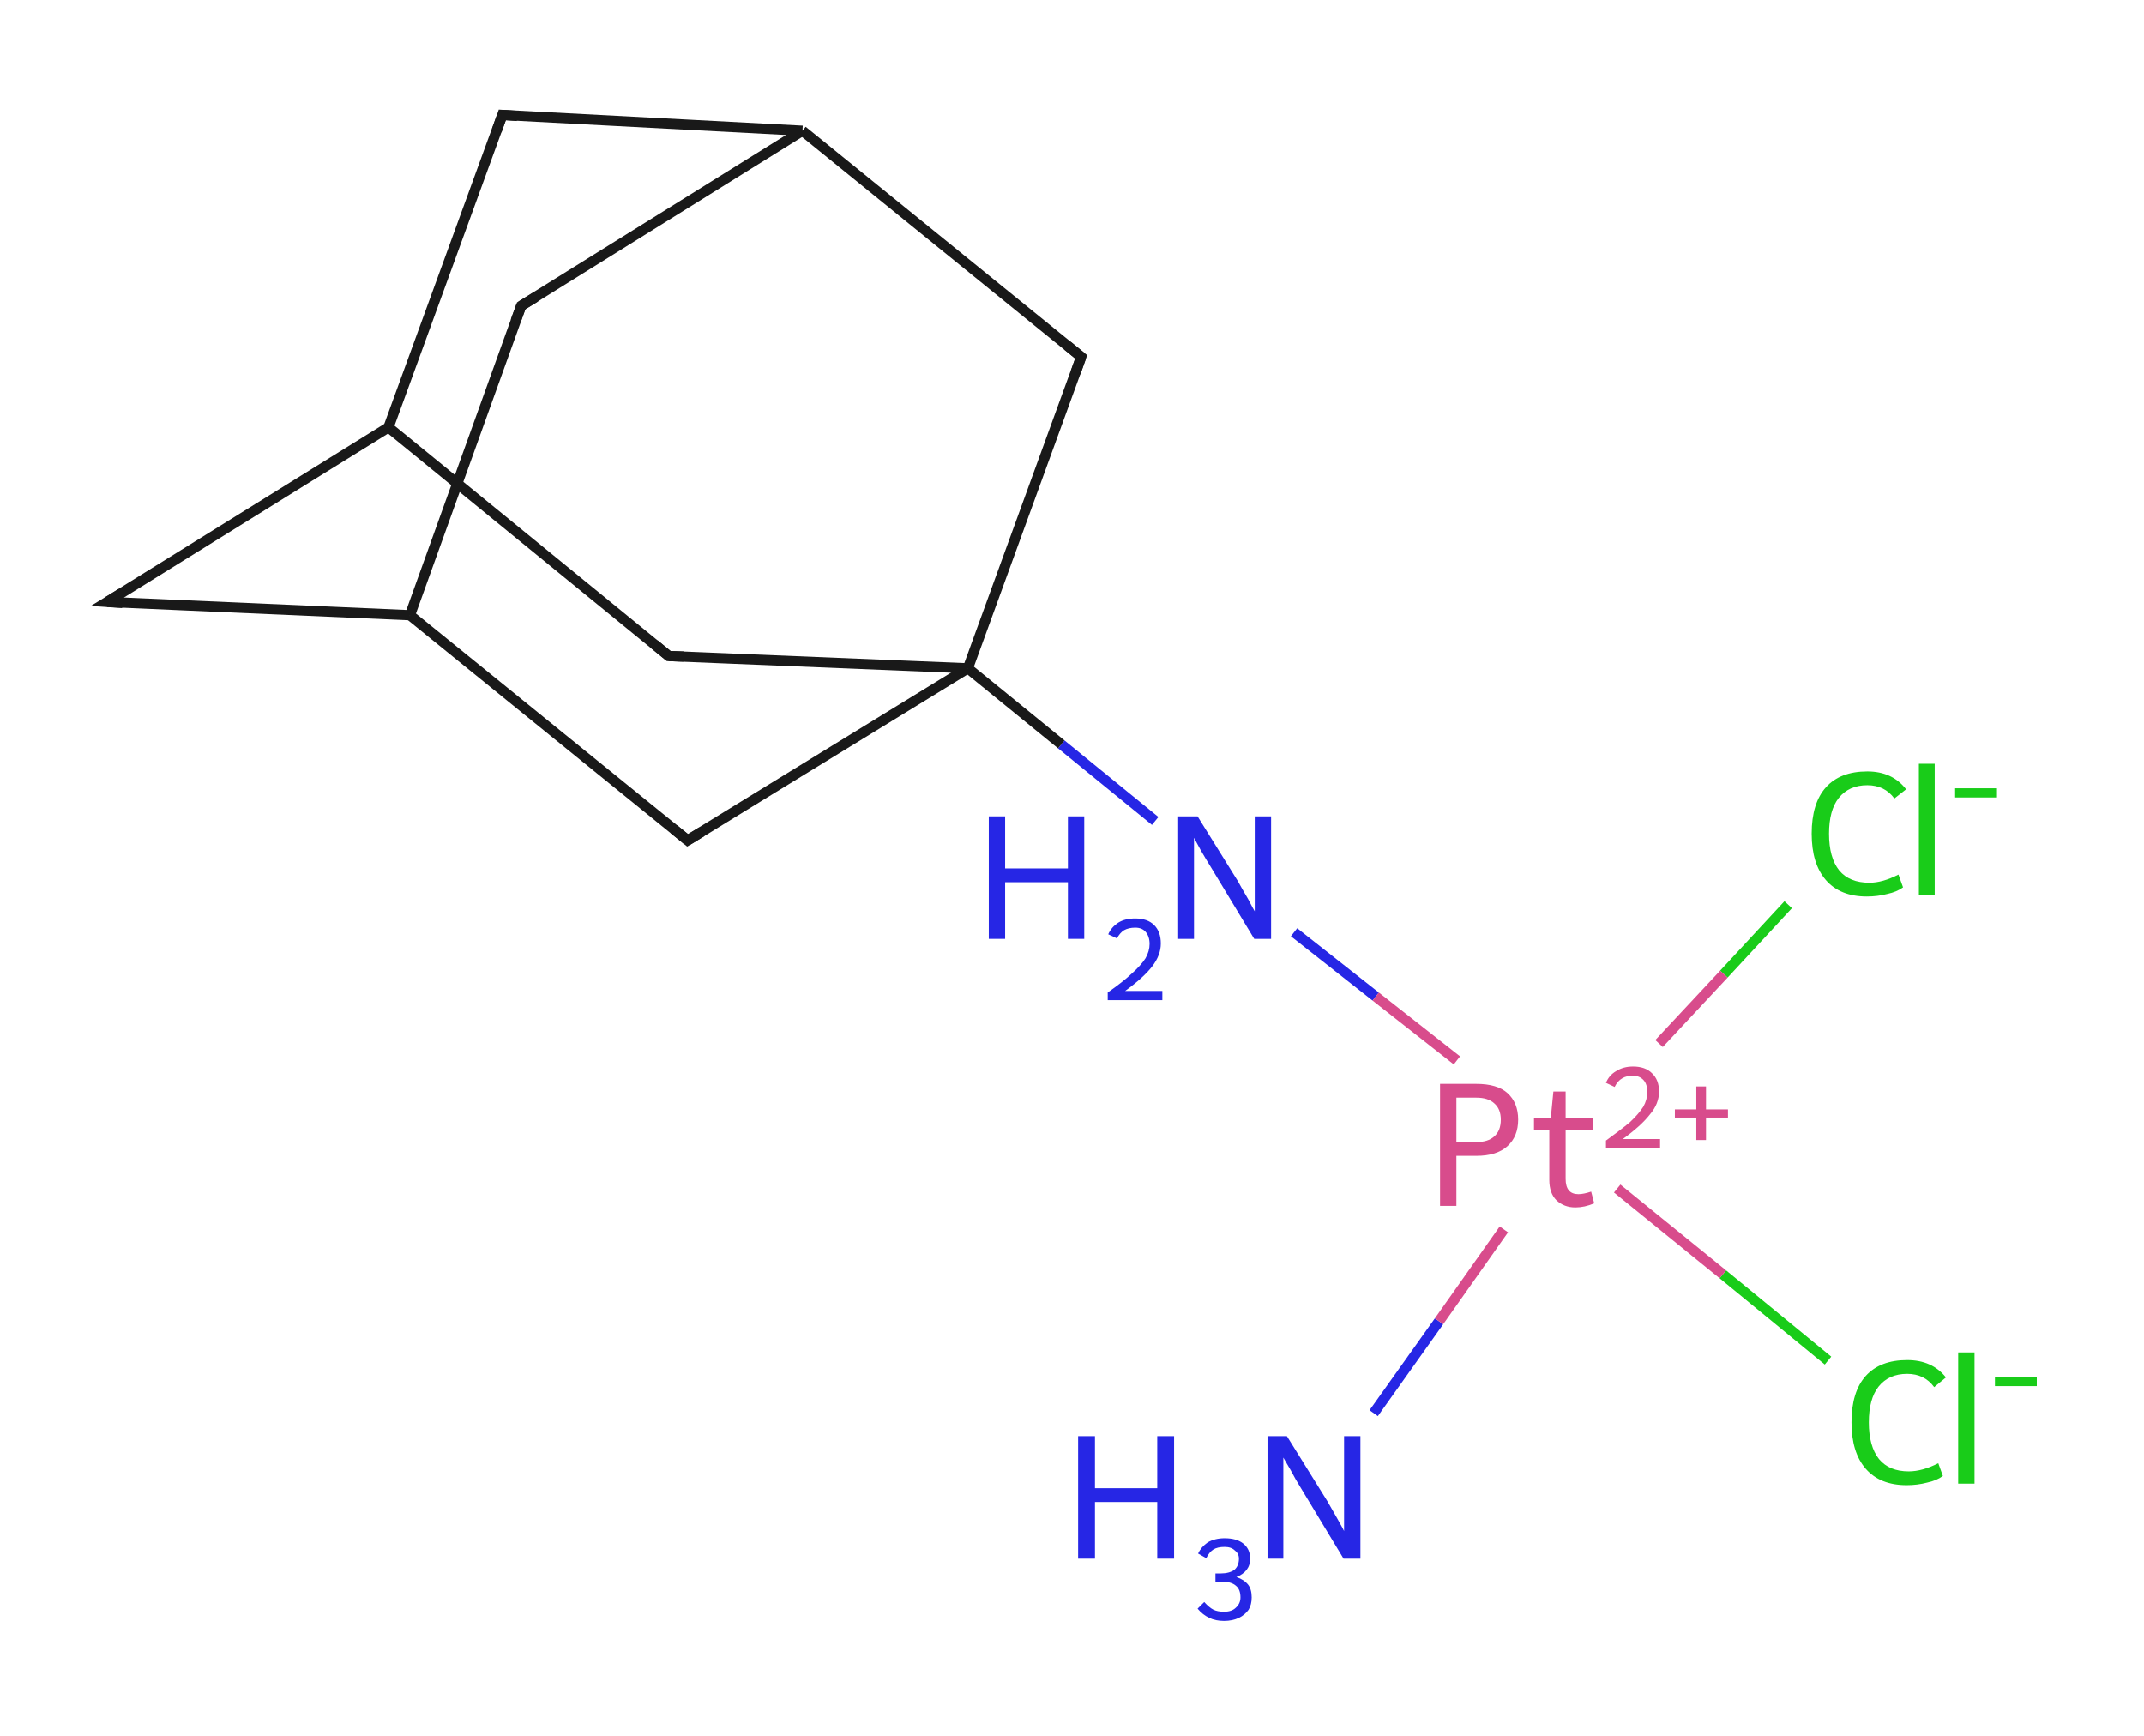
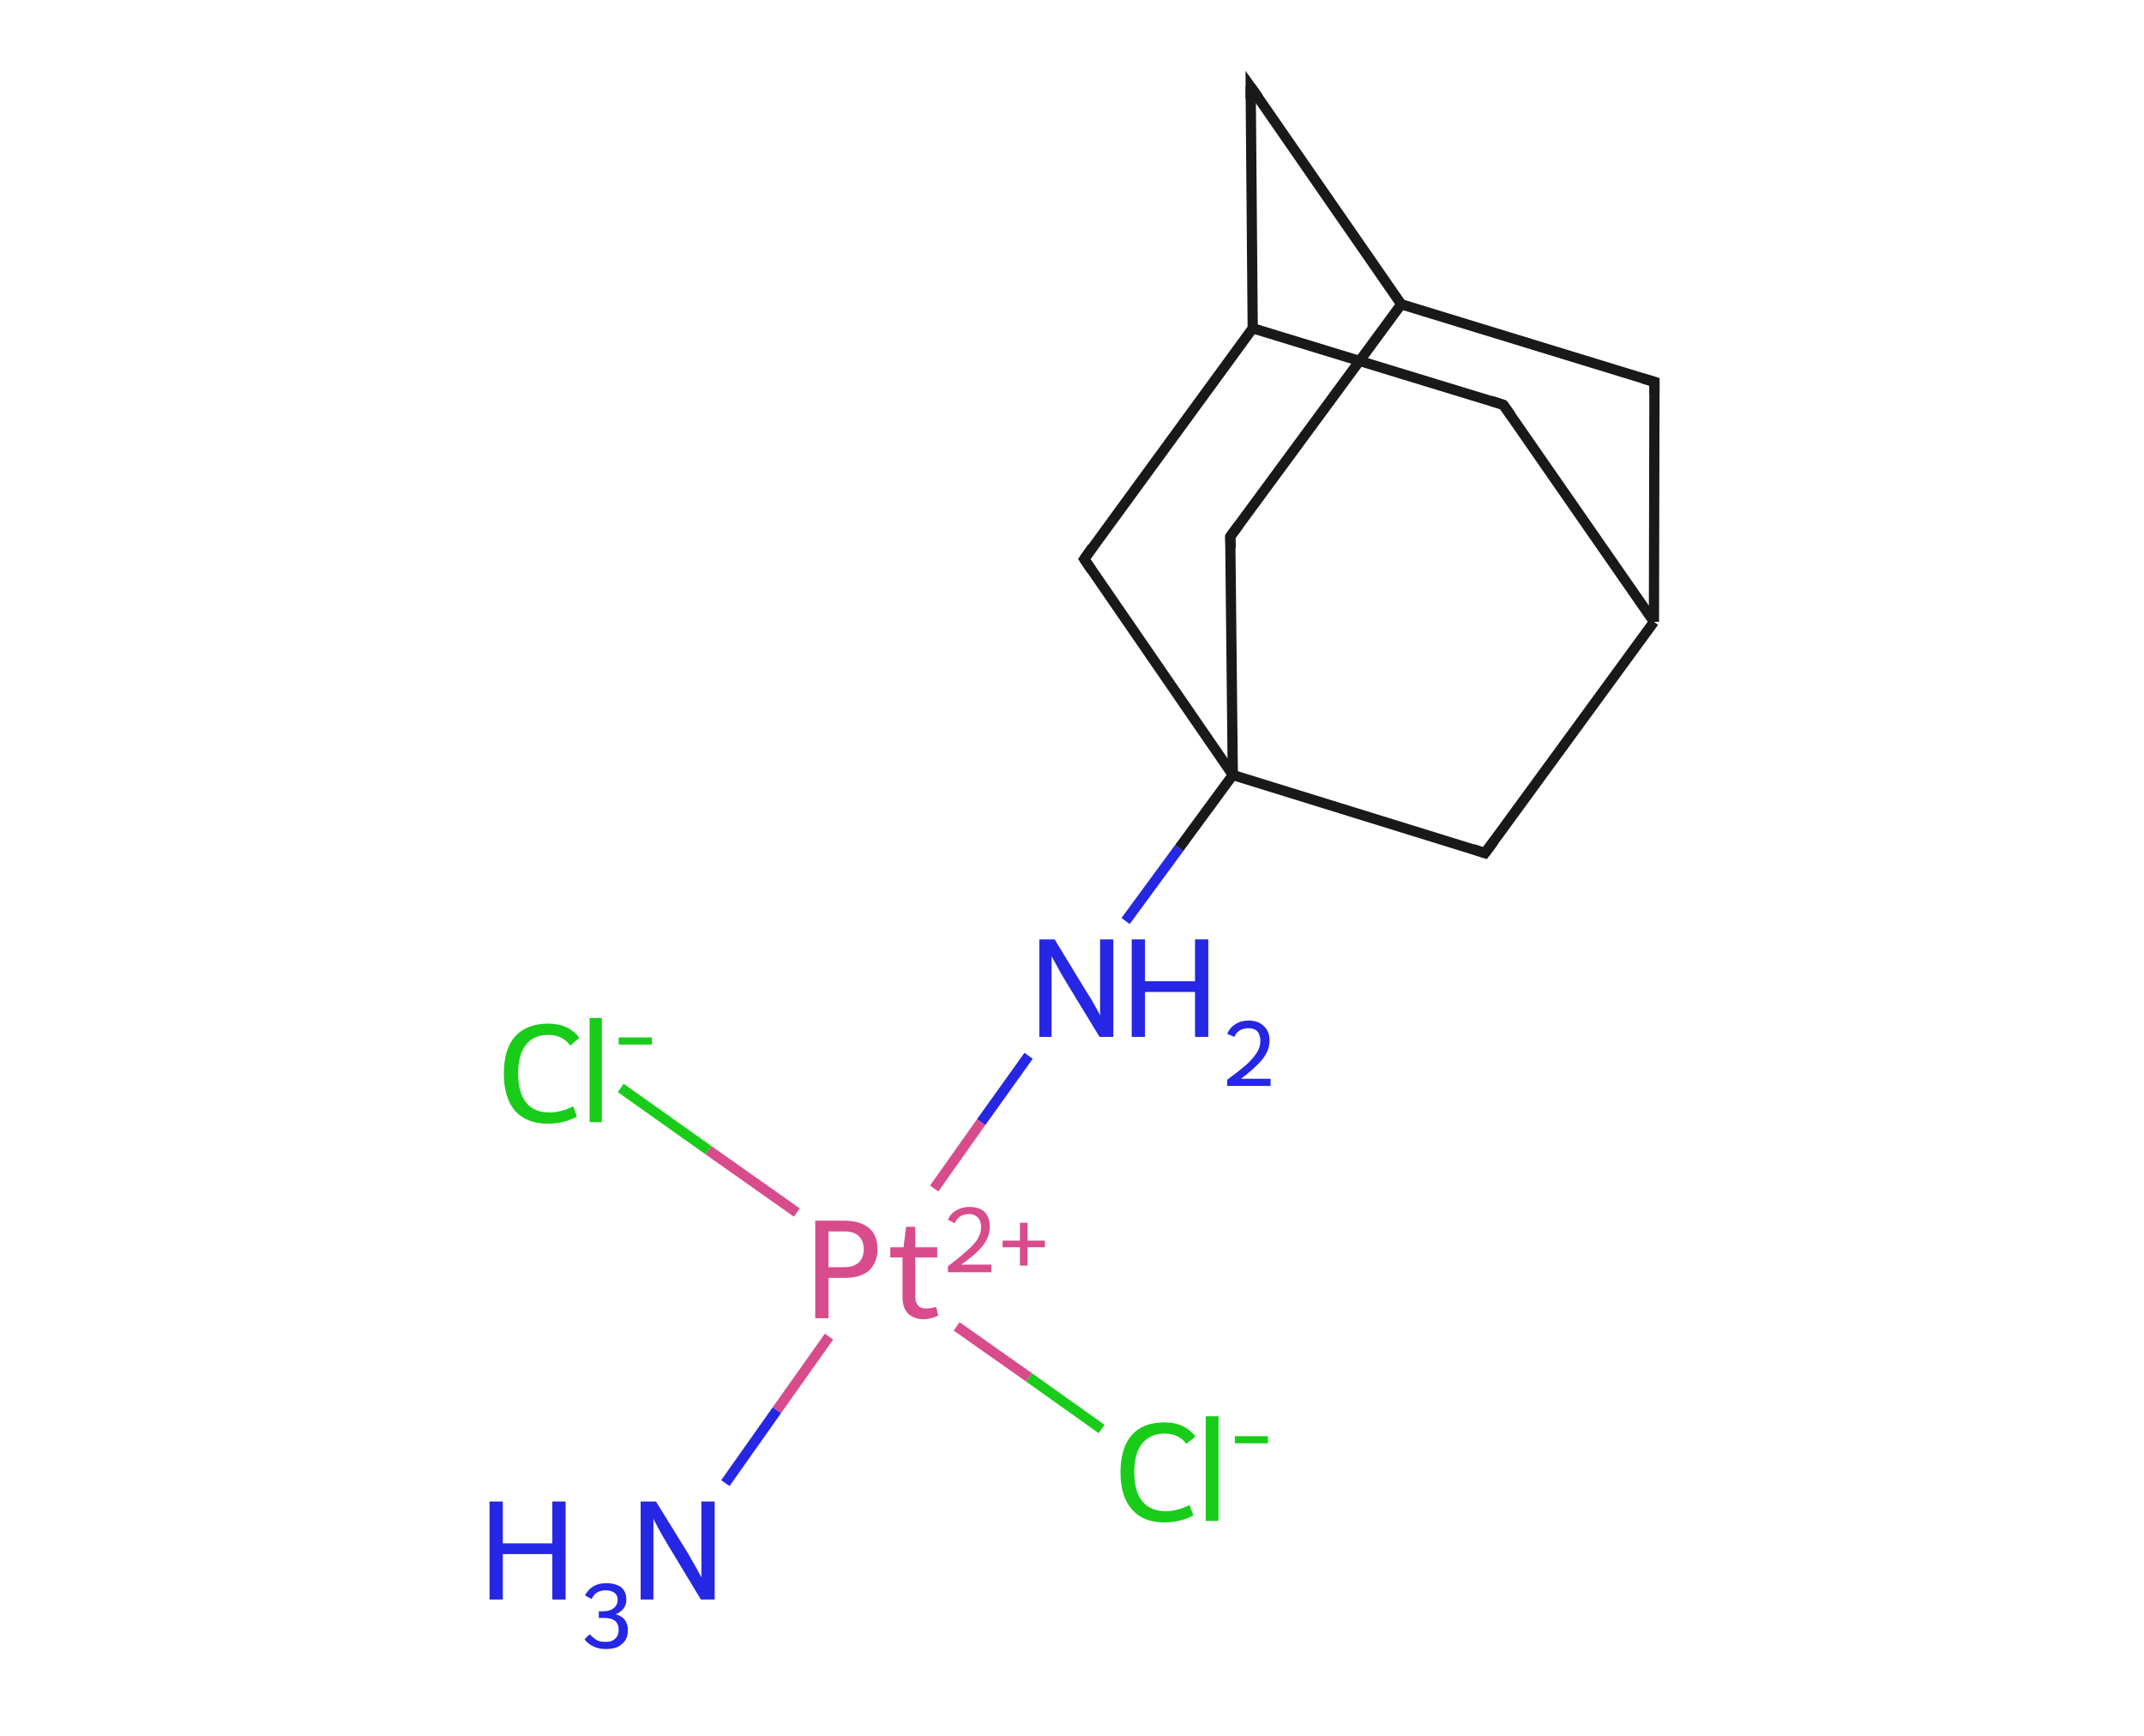
<svg xmlns="http://www.w3.org/2000/svg" version="1.1" baseProfile="full" xml:space="preserve" width="420px" height="340px" viewBox="0 0 420 340">
-   <path class="bond-0 atom-0 atom-1" d="M 269.1,276.8 L 281.9,258.8" style="fill:none;fill-rule:evenodd;stroke:#2626E5;stroke-width:2.0px;stroke-linecap:butt;stroke-linejoin:miter;stroke-opacity:1" />
-   <path class="bond-0 atom-0 atom-1" d="M 281.9,258.8 L 294.6,240.8" style="fill:none;fill-rule:evenodd;stroke:#D84C8C;stroke-width:2.0px;stroke-linecap:butt;stroke-linejoin:miter;stroke-opacity:1" />
-   <path class="bond-1 atom-2 atom-1" d="M 358.1,266.5 L 337.5,249.6" style="fill:none;fill-rule:evenodd;stroke:#19CC19;stroke-width:2.0px;stroke-linecap:butt;stroke-linejoin:miter;stroke-opacity:1" />
-   <path class="bond-1 atom-2 atom-1" d="M 337.5,249.6 L 316.8,232.8" style="fill:none;fill-rule:evenodd;stroke:#D84C8C;stroke-width:2.0px;stroke-linecap:butt;stroke-linejoin:miter;stroke-opacity:1" />
-   <path class="bond-2 atom-3 atom-1" d="M 350.3,177.2 L 337.7,190.8" style="fill:none;fill-rule:evenodd;stroke:#19CC19;stroke-width:2.0px;stroke-linecap:butt;stroke-linejoin:miter;stroke-opacity:1" />
-   <path class="bond-2 atom-3 atom-1" d="M 337.7,190.8 L 325.0,204.4" style="fill:none;fill-rule:evenodd;stroke:#D84C8C;stroke-width:2.0px;stroke-linecap:butt;stroke-linejoin:miter;stroke-opacity:1" />
-   <path class="bond-3 atom-4 atom-1" d="M 253.5,182.6 L 269.5,195.2" style="fill:none;fill-rule:evenodd;stroke:#2626E5;stroke-width:2.0px;stroke-linecap:butt;stroke-linejoin:miter;stroke-opacity:1" />
-   <path class="bond-3 atom-4 atom-1" d="M 269.5,195.2 L 285.4,207.7" style="fill:none;fill-rule:evenodd;stroke:#D84C8C;stroke-width:2.0px;stroke-linecap:butt;stroke-linejoin:miter;stroke-opacity:1" />
-   <path class="bond-4 atom-4 atom-5" d="M 226.3,160.8 L 207.9,145.8" style="fill:none;fill-rule:evenodd;stroke:#2626E5;stroke-width:2.0px;stroke-linecap:butt;stroke-linejoin:miter;stroke-opacity:1" />
-   <path class="bond-4 atom-4 atom-5" d="M 207.9,145.8 L 189.6,130.9" style="fill:none;fill-rule:evenodd;stroke:#191919;stroke-width:2.0px;stroke-linecap:butt;stroke-linejoin:miter;stroke-opacity:1" />
-   <path class="bond-5 atom-5 atom-6" d="M 189.6,130.9 L 211.8,69.9" style="fill:none;fill-rule:evenodd;stroke:#191919;stroke-width:2.0px;stroke-linecap:butt;stroke-linejoin:miter;stroke-opacity:1" />
-   <path class="bond-6 atom-6 atom-7" d="M 211.8,69.9 L 157.2,25.6" style="fill:none;fill-rule:evenodd;stroke:#191919;stroke-width:2.0px;stroke-linecap:butt;stroke-linejoin:miter;stroke-opacity:1" />
-   <path class="bond-7 atom-7 atom-8" d="M 157.2,25.6 L 102.1,59.9" style="fill:none;fill-rule:evenodd;stroke:#191919;stroke-width:2.0px;stroke-linecap:butt;stroke-linejoin:miter;stroke-opacity:1" />
-   <path class="bond-8 atom-8 atom-9" d="M 102.1,59.9 L 80.3,120.5" style="fill:none;fill-rule:evenodd;stroke:#191919;stroke-width:2.0px;stroke-linecap:butt;stroke-linejoin:miter;stroke-opacity:1" />
-   <path class="bond-9 atom-9 atom-10" d="M 80.3,120.5 L 21.0,117.9" style="fill:none;fill-rule:evenodd;stroke:#191919;stroke-width:2.0px;stroke-linecap:butt;stroke-linejoin:miter;stroke-opacity:1" />
-   <path class="bond-10 atom-10 atom-11" d="M 21.0,117.9 L 76.1,83.7" style="fill:none;fill-rule:evenodd;stroke:#191919;stroke-width:2.0px;stroke-linecap:butt;stroke-linejoin:miter;stroke-opacity:1" />
-   <path class="bond-11 atom-11 atom-12" d="M 76.1,83.7 L 98.4,22.5" style="fill:none;fill-rule:evenodd;stroke:#191919;stroke-width:2.0px;stroke-linecap:butt;stroke-linejoin:miter;stroke-opacity:1" />
-   <path class="bond-12 atom-11 atom-13" d="M 76.1,83.7 L 131.0,128.5" style="fill:none;fill-rule:evenodd;stroke:#191919;stroke-width:2.0px;stroke-linecap:butt;stroke-linejoin:miter;stroke-opacity:1" />
-   <path class="bond-13 atom-9 atom-14" d="M 80.3,120.5 L 134.7,164.6" style="fill:none;fill-rule:evenodd;stroke:#191919;stroke-width:2.0px;stroke-linecap:butt;stroke-linejoin:miter;stroke-opacity:1" />
-   <path class="bond-14 atom-13 atom-5" d="M 131.0,128.5 L 189.6,130.9" style="fill:none;fill-rule:evenodd;stroke:#191919;stroke-width:2.0px;stroke-linecap:butt;stroke-linejoin:miter;stroke-opacity:1" />
-   <path class="bond-15 atom-14 atom-5" d="M 134.7,164.6 L 189.6,130.9" style="fill:none;fill-rule:evenodd;stroke:#191919;stroke-width:2.0px;stroke-linecap:butt;stroke-linejoin:miter;stroke-opacity:1" />
-   <path class="bond-16 atom-12 atom-7" d="M 98.4,22.5 L 157.2,25.6" style="fill:none;fill-rule:evenodd;stroke:#191919;stroke-width:2.0px;stroke-linecap:butt;stroke-linejoin:miter;stroke-opacity:1" />
-   <path d="M 210.7,73.0 L 211.8,69.9 L 209.1,67.7" style="fill:none;stroke:#191919;stroke-width:2.0px;stroke-linecap:butt;stroke-linejoin:miter;stroke-miterlimit:10;stroke-opacity:1;" />
-   <path d="M 104.9,58.2 L 102.1,59.9 L 101.0,62.9" style="fill:none;stroke:#191919;stroke-width:2.0px;stroke-linecap:butt;stroke-linejoin:miter;stroke-miterlimit:10;stroke-opacity:1;" />
-   <path d="M 24.0,118.1 L 21.0,117.9 L 23.8,116.2" style="fill:none;stroke:#191919;stroke-width:2.0px;stroke-linecap:butt;stroke-linejoin:miter;stroke-miterlimit:10;stroke-opacity:1;" />
-   <path d="M 97.3,25.6 L 98.4,22.5 L 101.3,22.7" style="fill:none;stroke:#191919;stroke-width:2.0px;stroke-linecap:butt;stroke-linejoin:miter;stroke-miterlimit:10;stroke-opacity:1;" />
-   <path d="M 128.2,126.2 L 131.0,128.5 L 133.9,128.6" style="fill:none;stroke:#191919;stroke-width:2.0px;stroke-linecap:butt;stroke-linejoin:miter;stroke-miterlimit:10;stroke-opacity:1;" />
-   <path d="M 132.0,162.4 L 134.7,164.6 L 137.5,162.9" style="fill:none;stroke:#191919;stroke-width:2.0px;stroke-linecap:butt;stroke-linejoin:miter;stroke-miterlimit:10;stroke-opacity:1;" />
-   <path class="atom-0" d="M 211.2 281.3 L 214.5 281.3 L 214.5 291.5 L 226.7 291.5 L 226.7 281.3 L 230.0 281.3 L 230.0 305.3 L 226.7 305.3 L 226.7 294.2 L 214.5 294.2 L 214.5 305.3 L 211.2 305.3 L 211.2 281.3 " fill="#2626E5" />
-   <path class="atom-0" d="M 242.2 308.9 Q 243.7 309.4, 244.5 310.4 Q 245.2 311.3, 245.2 312.9 Q 245.2 314.3, 244.6 315.3 Q 243.9 316.3, 242.7 316.9 Q 241.4 317.5, 239.8 317.5 Q 238.1 317.5, 236.9 316.9 Q 235.6 316.3, 234.6 315.1 L 235.9 313.8 Q 236.9 314.9, 237.7 315.3 Q 238.5 315.7, 239.8 315.7 Q 241.3 315.7, 242.1 314.9 Q 243.0 314.1, 243.0 312.9 Q 243.0 311.3, 242.1 310.6 Q 241.2 309.8, 239.3 309.8 L 238.1 309.8 L 238.1 308.2 L 239.1 308.2 Q 240.8 308.2, 241.8 307.5 Q 242.7 306.7, 242.7 305.3 Q 242.7 304.3, 241.9 303.7 Q 241.2 303.0, 239.9 303.0 Q 238.5 303.0, 237.7 303.5 Q 236.9 304.0, 236.3 305.2 L 234.7 304.3 Q 235.3 303.0, 236.6 302.1 Q 238.0 301.3, 239.9 301.3 Q 242.2 301.3, 243.5 302.3 Q 244.9 303.4, 244.9 305.3 Q 244.9 306.6, 244.2 307.5 Q 243.5 308.4, 242.2 308.9 " fill="#2626E5" />
-   <path class="atom-0" d="M 252.1 281.3 L 260.0 294.0 Q 260.7 295.2, 262.0 297.5 Q 263.3 299.8, 263.3 299.9 L 263.3 281.3 L 266.5 281.3 L 266.5 305.3 L 263.2 305.3 L 254.8 291.4 Q 253.8 289.8, 252.8 287.9 Q 251.7 286.0, 251.4 285.5 L 251.4 305.3 L 248.3 305.3 L 248.3 281.3 L 252.1 281.3 " fill="#2626E5" />
-   <path class="atom-1" d="M 289.2 212.3 Q 293.3 212.3, 295.3 214.1 Q 297.4 216.0, 297.4 219.3 Q 297.4 222.6, 295.3 224.5 Q 293.2 226.4, 289.2 226.4 L 285.3 226.4 L 285.3 236.2 L 282.1 236.2 L 282.1 212.3 L 289.2 212.3 M 289.2 223.7 Q 291.5 223.7, 292.7 222.6 Q 294.0 221.5, 294.0 219.3 Q 294.0 217.2, 292.7 216.1 Q 291.5 215.0, 289.2 215.0 L 285.3 215.0 L 285.3 223.7 L 289.2 223.7 " fill="#D84C8C" />
-   <path class="atom-1" d="M 300.5 221.3 L 300.5 218.9 L 303.8 218.9 L 304.3 213.8 L 306.7 213.8 L 306.7 218.9 L 312.0 218.9 L 312.0 221.3 L 306.7 221.3 L 306.7 230.9 Q 306.7 233.9, 309.2 233.9 Q 310.2 233.9, 311.7 233.4 L 312.3 235.7 Q 310.4 236.5, 308.6 236.5 Q 306.4 236.5, 304.9 235.1 Q 303.5 233.7, 303.5 231.1 L 303.5 221.3 L 300.5 221.3 " fill="#D84C8C" />
-   <path class="atom-1" d="M 314.6 212.1 Q 315.2 210.6, 316.6 209.8 Q 318.0 208.9, 319.9 208.9 Q 322.3 208.9, 323.6 210.2 Q 325.0 211.5, 325.0 213.8 Q 325.0 216.2, 323.2 218.3 Q 321.5 220.5, 317.9 223.1 L 325.2 223.1 L 325.2 224.9 L 314.6 224.9 L 314.6 223.4 Q 317.5 221.3, 319.3 219.8 Q 321.0 218.2, 321.9 216.8 Q 322.7 215.4, 322.7 213.9 Q 322.7 212.4, 322.0 211.6 Q 321.2 210.7, 319.9 210.7 Q 318.6 210.7, 317.8 211.2 Q 316.9 211.7, 316.3 212.9 L 314.6 212.1 " fill="#D84C8C" />
-   <path class="atom-1" d="M 328.1 217.3 L 332.3 217.3 L 332.3 212.8 L 334.2 212.8 L 334.2 217.3 L 338.5 217.3 L 338.5 218.9 L 334.2 218.9 L 334.2 223.3 L 332.3 223.3 L 332.3 218.9 L 328.1 218.9 L 328.1 217.3 " fill="#D84C8C" />
-   <path class="atom-2" d="M 362.7 278.6 Q 362.7 272.6, 365.5 269.5 Q 368.3 266.4, 373.6 266.4 Q 378.5 266.4, 381.2 269.8 L 378.9 271.7 Q 377.0 269.1, 373.6 269.1 Q 370.0 269.1, 368.0 271.6 Q 366.1 274.0, 366.1 278.6 Q 366.1 283.3, 368.1 285.8 Q 370.1 288.2, 373.9 288.2 Q 376.6 288.2, 379.7 286.6 L 380.6 289.1 Q 379.4 290.0, 377.5 290.4 Q 375.6 290.9, 373.5 290.9 Q 368.3 290.9, 365.5 287.7 Q 362.7 284.5, 362.7 278.6 " fill="#19CC19" />
-   <path class="atom-2" d="M 383.6 264.9 L 386.8 264.9 L 386.8 290.6 L 383.6 290.6 L 383.6 264.9 " fill="#19CC19" />
-   <path class="atom-2" d="M 390.8 269.7 L 399.0 269.7 L 399.0 271.5 L 390.8 271.5 L 390.8 269.7 " fill="#19CC19" />
-   <path class="atom-3" d="M 354.9 163.3 Q 354.9 157.3, 357.7 154.2 Q 360.5 151.1, 365.8 151.1 Q 370.7 151.1, 373.4 154.6 L 371.1 156.4 Q 369.2 153.8, 365.8 153.8 Q 362.2 153.8, 360.2 156.3 Q 358.3 158.7, 358.3 163.3 Q 358.3 168.0, 360.3 170.5 Q 362.3 172.9, 366.2 172.9 Q 368.8 172.9, 371.9 171.3 L 372.8 173.8 Q 371.6 174.7, 369.7 175.1 Q 367.8 175.6, 365.7 175.6 Q 360.5 175.6, 357.7 172.4 Q 354.9 169.2, 354.9 163.3 " fill="#19CC19" />
-   <path class="atom-3" d="M 375.9 149.6 L 379.0 149.6 L 379.0 175.3 L 375.9 175.3 L 375.9 149.6 " fill="#19CC19" />
-   <path class="atom-3" d="M 383.0 154.4 L 391.2 154.4 L 391.2 156.2 L 383.0 156.2 L 383.0 154.4 " fill="#19CC19" />
-   <path class="atom-4" d="M 193.7 159.9 L 196.9 159.9 L 196.9 170.1 L 209.2 170.1 L 209.2 159.9 L 212.4 159.9 L 212.4 183.9 L 209.2 183.9 L 209.2 172.8 L 196.9 172.8 L 196.9 183.9 L 193.7 183.9 L 193.7 159.9 " fill="#2626E5" />
-   <path class="atom-4" d="M 217.1 183.0 Q 217.7 181.6, 219.1 180.7 Q 220.4 179.9, 222.4 179.9 Q 224.8 179.9, 226.1 181.2 Q 227.4 182.5, 227.4 184.8 Q 227.4 187.1, 225.7 189.3 Q 224.0 191.5, 220.4 194.1 L 227.7 194.1 L 227.7 195.9 L 217.0 195.9 L 217.0 194.4 Q 220.0 192.3, 221.7 190.7 Q 223.5 189.1, 224.4 187.7 Q 225.2 186.3, 225.2 184.9 Q 225.2 183.4, 224.4 182.5 Q 223.7 181.7, 222.4 181.7 Q 221.1 181.7, 220.2 182.2 Q 219.4 182.7, 218.8 183.8 L 217.1 183.0 " fill="#2626E5" />
-   <path class="atom-4" d="M 234.6 159.9 L 242.5 172.6 Q 243.2 173.9, 244.5 176.1 Q 245.7 178.4, 245.8 178.5 L 245.8 159.9 L 249.0 159.9 L 249.0 183.9 L 245.7 183.9 L 237.3 170.0 Q 236.3 168.4, 235.2 166.5 Q 234.2 164.7, 233.9 164.1 L 233.9 183.9 L 230.8 183.9 L 230.8 159.9 L 234.6 159.9 " fill="#2626E5" />
+   <path class="bond-0 atom-4 atom-5" d="M 220.5,180.4 L 231.0,166.1" style="fill:none;fill-rule:evenodd;stroke:#2626E5;stroke-width:2.0px;stroke-linecap:butt;stroke-linejoin:miter;stroke-opacity:1" />
+   <path class="bond-0 atom-4 atom-5" d="M 231.0,166.1 L 241.5,151.8" style="fill:none;fill-rule:evenodd;stroke:#191919;stroke-width:2.0px;stroke-linecap:butt;stroke-linejoin:miter;stroke-opacity:1" />
+   <path class="bond-1 atom-5 atom-6" d="M 241.5,151.8 L 290.9,167.1" style="fill:none;fill-rule:evenodd;stroke:#191919;stroke-width:2.0px;stroke-linecap:butt;stroke-linejoin:miter;stroke-opacity:1" />
+   <path class="bond-2 atom-6 atom-7" d="M 290.9,167.1 L 324.0,121.8" style="fill:none;fill-rule:evenodd;stroke:#191919;stroke-width:2.0px;stroke-linecap:butt;stroke-linejoin:miter;stroke-opacity:1" />
+   <path class="bond-3 atom-7 atom-8" d="M 324.0,121.8 L 294.5,79.3" style="fill:none;fill-rule:evenodd;stroke:#191919;stroke-width:2.0px;stroke-linecap:butt;stroke-linejoin:miter;stroke-opacity:1" />
+   <path class="bond-4 atom-8 atom-9" d="M 294.5,79.3 L 245.4,64.3" style="fill:none;fill-rule:evenodd;stroke:#191919;stroke-width:2.0px;stroke-linecap:butt;stroke-linejoin:miter;stroke-opacity:1" />
+   <path class="bond-5 atom-9 atom-10" d="M 245.4,64.3 L 245.0,17.0" style="fill:none;fill-rule:evenodd;stroke:#191919;stroke-width:2.0px;stroke-linecap:butt;stroke-linejoin:miter;stroke-opacity:1" />
+   <path class="bond-6 atom-10 atom-11" d="M 245.0,17.0 L 274.5,59.6" style="fill:none;fill-rule:evenodd;stroke:#191919;stroke-width:2.0px;stroke-linecap:butt;stroke-linejoin:miter;stroke-opacity:1" />
+   <path class="bond-7 atom-11 atom-12" d="M 274.5,59.6 L 324.1,74.8" style="fill:none;fill-rule:evenodd;stroke:#191919;stroke-width:2.0px;stroke-linecap:butt;stroke-linejoin:miter;stroke-opacity:1" />
+   <path class="bond-8 atom-11 atom-13" d="M 274.5,59.6 L 241.0,105.1" style="fill:none;fill-rule:evenodd;stroke:#191919;stroke-width:2.0px;stroke-linecap:butt;stroke-linejoin:miter;stroke-opacity:1" />
+   <path class="bond-9 atom-9 atom-14" d="M 245.4,64.3 L 212.4,109.5" style="fill:none;fill-rule:evenodd;stroke:#191919;stroke-width:2.0px;stroke-linecap:butt;stroke-linejoin:miter;stroke-opacity:1" />
+   <path class="bond-10 atom-13 atom-5" d="M 241.0,105.1 L 241.5,151.8" style="fill:none;fill-rule:evenodd;stroke:#191919;stroke-width:2.0px;stroke-linecap:butt;stroke-linejoin:miter;stroke-opacity:1" />
+   <path class="bond-11 atom-14 atom-5" d="M 212.4,109.5 L 241.5,151.8" style="fill:none;fill-rule:evenodd;stroke:#191919;stroke-width:2.0px;stroke-linecap:butt;stroke-linejoin:miter;stroke-opacity:1" />
+   <path class="bond-12 atom-12 atom-7" d="M 324.1,74.8 L 324.0,121.8" style="fill:none;fill-rule:evenodd;stroke:#191919;stroke-width:2.0px;stroke-linecap:butt;stroke-linejoin:miter;stroke-opacity:1" />
+   <path class="bond-13 atom-1 atom-0" d="M 142.1,290.5 L 152.2,276.2" style="fill:none;fill-rule:evenodd;stroke:#2626E5;stroke-width:2.0px;stroke-linecap:butt;stroke-linejoin:miter;stroke-opacity:1" />
+   <path class="bond-13 atom-1 atom-0" d="M 152.2,276.2 L 162.4,261.8" style="fill:none;fill-rule:evenodd;stroke:#D84C8C;stroke-width:2.0px;stroke-linecap:butt;stroke-linejoin:miter;stroke-opacity:1" />
+   <path class="bond-14 atom-4 atom-0" d="M 201.5,206.8 L 192.2,219.8" style="fill:none;fill-rule:evenodd;stroke:#2626E5;stroke-width:2.0px;stroke-linecap:butt;stroke-linejoin:miter;stroke-opacity:1" />
+   <path class="bond-14 atom-4 atom-0" d="M 192.2,219.8 L 183.0,232.8" style="fill:none;fill-rule:evenodd;stroke:#D84C8C;stroke-width:2.0px;stroke-linecap:butt;stroke-linejoin:miter;stroke-opacity:1" />
+   <path class="bond-15 atom-2 atom-0" d="M 215.8,279.9 L 201.6,269.8" style="fill:none;fill-rule:evenodd;stroke:#19CC19;stroke-width:2.0px;stroke-linecap:butt;stroke-linejoin:miter;stroke-opacity:1" />
+   <path class="bond-15 atom-2 atom-0" d="M 201.6,269.8 L 187.4,259.8" style="fill:none;fill-rule:evenodd;stroke:#D84C8C;stroke-width:2.0px;stroke-linecap:butt;stroke-linejoin:miter;stroke-opacity:1" />
+   <path class="bond-16 atom-3 atom-0" d="M 121.6,213.1 L 138.8,225.3" style="fill:none;fill-rule:evenodd;stroke:#19CC19;stroke-width:2.0px;stroke-linecap:butt;stroke-linejoin:miter;stroke-opacity:1" />
+   <path class="bond-16 atom-3 atom-0" d="M 138.8,225.3 L 156.1,237.5" style="fill:none;fill-rule:evenodd;stroke:#D84C8C;stroke-width:2.0px;stroke-linecap:butt;stroke-linejoin:miter;stroke-opacity:1" />
+   <path d="M 288.5,166.3 L 290.9,167.1 L 292.6,164.8" style="fill:none;stroke:#191919;stroke-width:2.0px;stroke-linecap:butt;stroke-linejoin:miter;stroke-miterlimit:10;stroke-opacity:1;" />
+   <path d="M 296.0,81.4 L 294.5,79.3 L 292.1,78.5" style="fill:none;stroke:#191919;stroke-width:2.0px;stroke-linecap:butt;stroke-linejoin:miter;stroke-miterlimit:10;stroke-opacity:1;" />
+   <path d="M 245.0,19.4 L 245.0,17.0 L 246.5,19.1" style="fill:none;stroke:#191919;stroke-width:2.0px;stroke-linecap:butt;stroke-linejoin:miter;stroke-miterlimit:10;stroke-opacity:1;" />
+   <path d="M 321.7,74.1 L 324.1,74.8 L 324.1,77.2" style="fill:none;stroke:#191919;stroke-width:2.0px;stroke-linecap:butt;stroke-linejoin:miter;stroke-miterlimit:10;stroke-opacity:1;" />
+   <path d="M 242.7,102.8 L 241.0,105.1 L 241.1,107.4" style="fill:none;stroke:#191919;stroke-width:2.0px;stroke-linecap:butt;stroke-linejoin:miter;stroke-miterlimit:10;stroke-opacity:1;" />
+   <path d="M 214.0,107.2 L 212.4,109.5 L 213.8,111.6" style="fill:none;stroke:#191919;stroke-width:2.0px;stroke-linecap:butt;stroke-linejoin:miter;stroke-miterlimit:10;stroke-opacity:1;" />
+   <path class="atom-0" d="M 165.4 239.1 Q 168.6 239.1, 170.3 240.6 Q 171.9 242.0, 171.9 244.7 Q 171.9 247.3, 170.2 248.9 Q 168.6 250.3, 165.4 250.3 L 162.3 250.3 L 162.3 258.2 L 159.7 258.2 L 159.7 239.1 L 165.4 239.1 M 165.4 248.2 Q 167.2 248.2, 168.2 247.3 Q 169.2 246.4, 169.2 244.7 Q 169.2 243.0, 168.2 242.1 Q 167.3 241.2, 165.4 241.2 L 162.3 241.2 L 162.3 248.2 L 165.4 248.2 " fill="#D84C8C" />
+   <path class="atom-0" d="M 174.4 246.3 L 174.4 244.3 L 177.0 244.3 L 177.5 240.3 L 179.3 240.3 L 179.3 244.3 L 183.6 244.3 L 183.6 246.3 L 179.3 246.3 L 179.3 253.9 Q 179.3 256.3, 181.4 256.3 Q 182.2 256.3, 183.4 256.0 L 183.8 257.7 Q 182.3 258.4, 180.9 258.4 Q 179.1 258.4, 177.9 257.3 Q 176.8 256.2, 176.8 254.1 L 176.8 246.3 L 174.4 246.3 " fill="#D84C8C" />
+   <path class="atom-0" d="M 185.7 238.9 Q 186.2 237.7, 187.3 237.1 Q 188.4 236.4, 189.9 236.4 Q 191.8 236.4, 192.9 237.4 Q 193.9 238.5, 193.9 240.3 Q 193.9 242.2, 192.6 243.9 Q 191.2 245.7, 188.3 247.7 L 194.2 247.7 L 194.2 249.2 L 185.7 249.2 L 185.7 248.0 Q 188.0 246.3, 189.4 245.0 Q 190.8 243.8, 191.5 242.7 Q 192.2 241.5, 192.2 240.4 Q 192.2 239.2, 191.6 238.5 Q 190.9 237.8, 189.9 237.8 Q 188.9 237.8, 188.2 238.2 Q 187.5 238.6, 187.0 239.6 L 185.7 238.9 " fill="#D84C8C" />
+   <path class="atom-0" d="M 196.4 243.0 L 199.8 243.0 L 199.8 239.5 L 201.3 239.5 L 201.3 243.0 L 204.7 243.0 L 204.7 244.3 L 201.3 244.3 L 201.3 247.9 L 199.8 247.9 L 199.8 244.3 L 196.4 244.3 L 196.4 243.0 " fill="#D84C8C" />
+   <path class="atom-1" d="M 95.9 294.1 L 98.5 294.1 L 98.5 302.3 L 108.2 302.3 L 108.2 294.1 L 110.8 294.1 L 110.8 313.3 L 108.2 313.3 L 108.2 304.4 L 98.5 304.4 L 98.5 313.3 L 95.9 313.3 L 95.9 294.1 " fill="#2626E5" />
+   <path class="atom-1" d="M 120.6 316.2 Q 121.8 316.5, 122.4 317.3 Q 123.0 318.1, 123.0 319.4 Q 123.0 320.4, 122.5 321.3 Q 121.9 322.1, 121.0 322.6 Q 120.0 323.0, 118.7 323.0 Q 117.3 323.0, 116.3 322.5 Q 115.3 322.1, 114.5 321.1 L 115.5 320.1 Q 116.3 320.9, 117.0 321.3 Q 117.6 321.6, 118.7 321.6 Q 119.8 321.6, 120.5 321.0 Q 121.2 320.3, 121.2 319.3 Q 121.2 318.1, 120.5 317.5 Q 119.8 316.9, 118.2 316.9 L 117.3 316.9 L 117.3 315.6 L 118.1 315.6 Q 119.5 315.6, 120.2 315.0 Q 121.0 314.4, 121.0 313.3 Q 121.0 312.5, 120.4 312.0 Q 119.7 311.5, 118.7 311.5 Q 117.7 311.5, 117.0 311.9 Q 116.4 312.2, 115.9 313.2 L 114.6 312.5 Q 115.1 311.5, 116.1 310.8 Q 117.2 310.1, 118.7 310.1 Q 120.6 310.1, 121.7 310.9 Q 122.7 311.8, 122.7 313.3 Q 122.7 314.3, 122.2 315.0 Q 121.6 315.8, 120.6 316.2 " fill="#2626E5" />
+   <path class="atom-1" d="M 128.5 294.1 L 134.8 304.3 Q 135.4 305.3, 136.4 307.1 Q 137.4 308.9, 137.4 309.0 L 137.4 294.1 L 140.0 294.1 L 140.0 313.3 L 137.3 313.3 L 130.6 302.2 Q 129.8 300.9, 129.0 299.4 Q 128.2 297.9, 128.0 297.5 L 128.0 313.3 L 125.5 313.3 L 125.5 294.1 L 128.5 294.1 " fill="#2626E5" />
+   <path class="atom-2" d="M 219.5 288.4 Q 219.5 283.6, 221.7 281.1 Q 223.9 278.6, 228.1 278.6 Q 232.1 278.6, 234.2 281.4 L 232.4 282.8 Q 230.9 280.8, 228.1 280.8 Q 225.3 280.8, 223.7 282.8 Q 222.2 284.7, 222.2 288.4 Q 222.2 292.1, 223.8 294.1 Q 225.4 296.0, 228.4 296.0 Q 230.6 296.0, 233.0 294.8 L 233.8 296.8 Q 232.8 297.4, 231.3 297.8 Q 229.7 298.2, 228.1 298.2 Q 223.9 298.2, 221.7 295.6 Q 219.5 293.1, 219.5 288.4 " fill="#19CC19" />
+   <path class="atom-2" d="M 236.2 277.4 L 238.7 277.4 L 238.7 297.9 L 236.2 297.9 L 236.2 277.4 " fill="#19CC19" />
+   <path class="atom-2" d="M 241.9 281.3 L 248.4 281.3 L 248.4 282.7 L 241.9 282.7 L 241.9 281.3 " fill="#19CC19" />
+   <path class="atom-3" d="M 98.7 210.3 Q 98.7 205.5, 100.9 203.0 Q 103.2 200.5, 107.4 200.5 Q 111.4 200.5, 113.5 203.3 L 111.7 204.8 Q 110.2 202.7, 107.4 202.7 Q 104.5 202.7, 103.0 204.7 Q 101.5 206.6, 101.5 210.3 Q 101.5 214.0, 103.1 216.0 Q 104.6 217.9, 107.7 217.9 Q 109.8 217.9, 112.3 216.7 L 113.0 218.7 Q 112.0 219.3, 110.5 219.7 Q 109.0 220.1, 107.3 220.1 Q 103.2 220.1, 100.9 217.6 Q 98.7 215.0, 98.7 210.3 " fill="#19CC19" />
+   <path class="atom-3" d="M 115.5 199.4 L 117.9 199.4 L 117.9 219.8 L 115.5 219.8 L 115.5 199.4 " fill="#19CC19" />
+   <path class="atom-3" d="M 121.2 203.2 L 127.7 203.2 L 127.7 204.6 L 121.2 204.6 L 121.2 203.2 " fill="#19CC19" />
+   <path class="atom-4" d="M 206.6 184.0 L 212.8 194.2 Q 213.5 195.2, 214.5 197.0 Q 215.5 198.8, 215.5 198.9 L 215.5 184.0 L 218.1 184.0 L 218.1 203.1 L 215.4 203.1 L 208.7 192.1 Q 207.9 190.8, 207.1 189.3 Q 206.3 187.8, 206.0 187.3 L 206.0 203.1 L 203.6 203.1 L 203.6 184.0 L 206.6 184.0 " fill="#2626E5" />
+   <path class="atom-4" d="M 221.7 184.0 L 224.3 184.0 L 224.3 192.2 L 234.1 192.2 L 234.1 184.0 L 236.7 184.0 L 236.7 203.1 L 234.1 203.1 L 234.1 194.3 L 224.3 194.3 L 224.3 203.1 L 221.7 203.1 L 221.7 184.0 " fill="#2626E5" />
+   <path class="atom-4" d="M 240.4 202.5 Q 240.9 201.3, 242.0 200.6 Q 243.1 199.9, 244.6 199.9 Q 246.5 199.9, 247.6 201.0 Q 248.7 202.0, 248.7 203.8 Q 248.7 205.7, 247.3 207.5 Q 245.9 209.2, 243.1 211.3 L 248.9 211.3 L 248.9 212.7 L 240.4 212.7 L 240.4 211.5 Q 242.7 209.8, 244.1 208.6 Q 245.5 207.3, 246.2 206.2 Q 246.9 205.1, 246.9 203.9 Q 246.9 202.7, 246.3 202.0 Q 245.7 201.4, 244.6 201.4 Q 243.6 201.4, 242.9 201.8 Q 242.2 202.2, 241.8 203.1 L 240.4 202.5 " fill="#2626E5" />
</svg>
